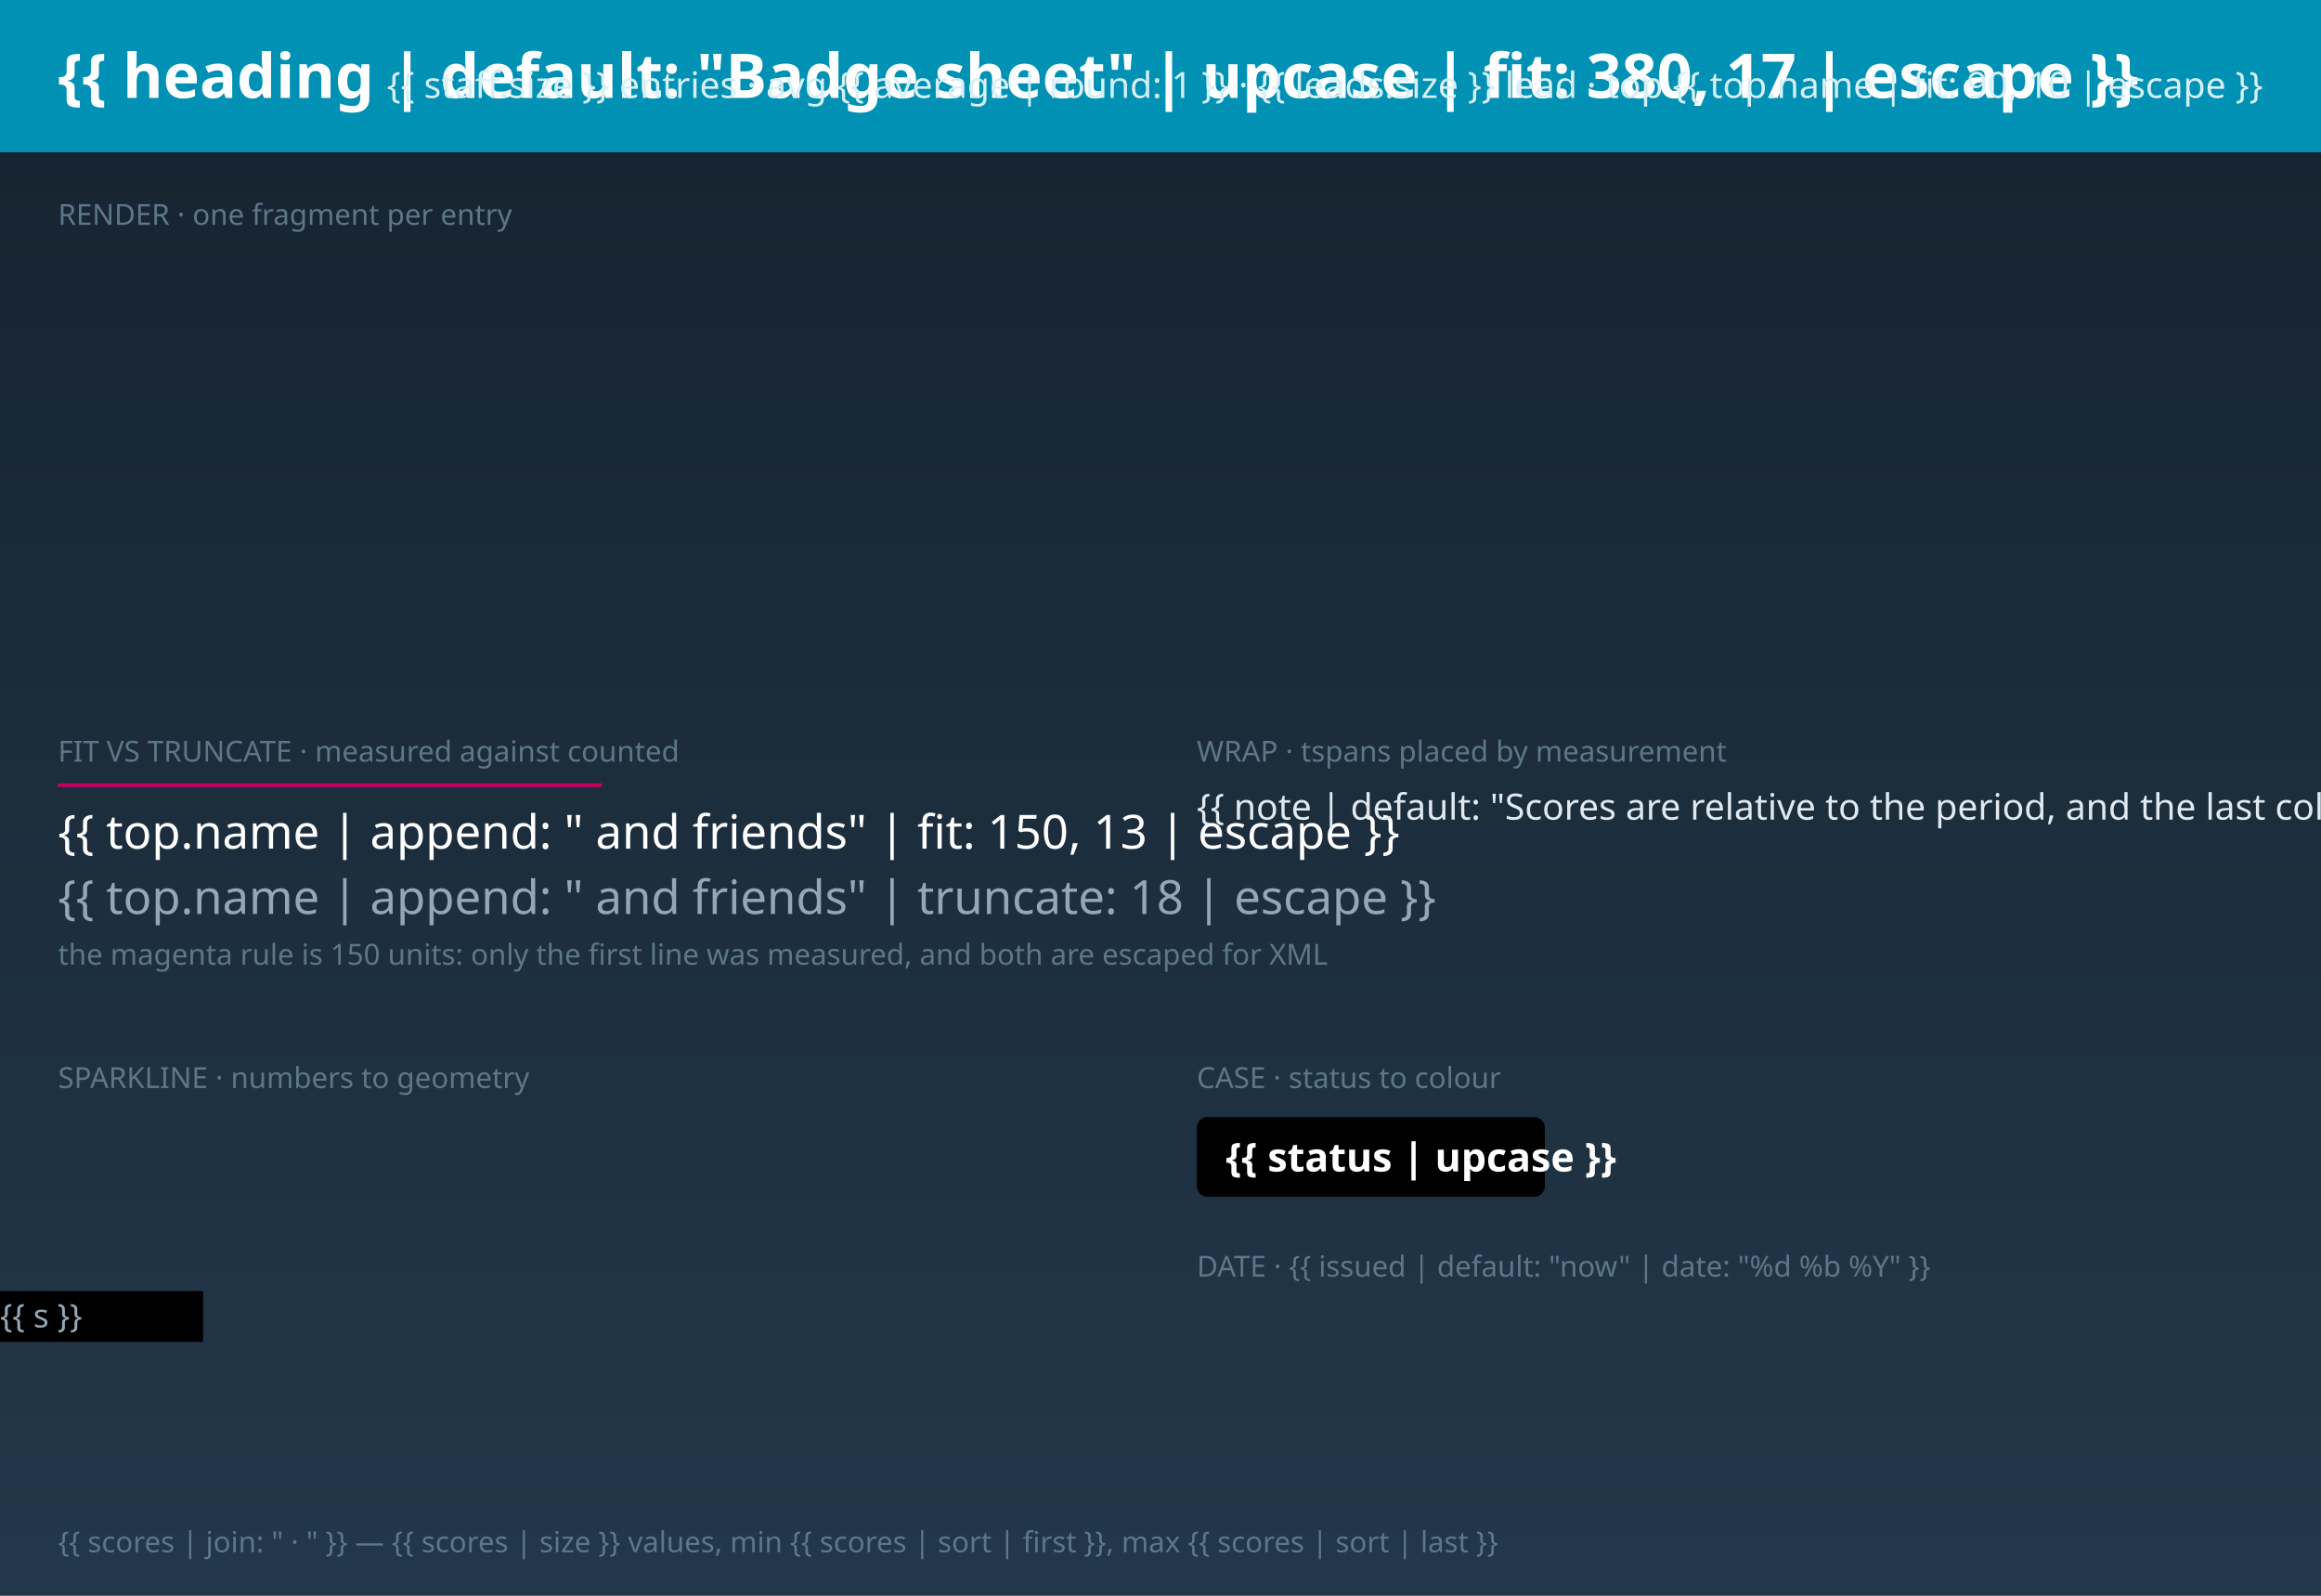
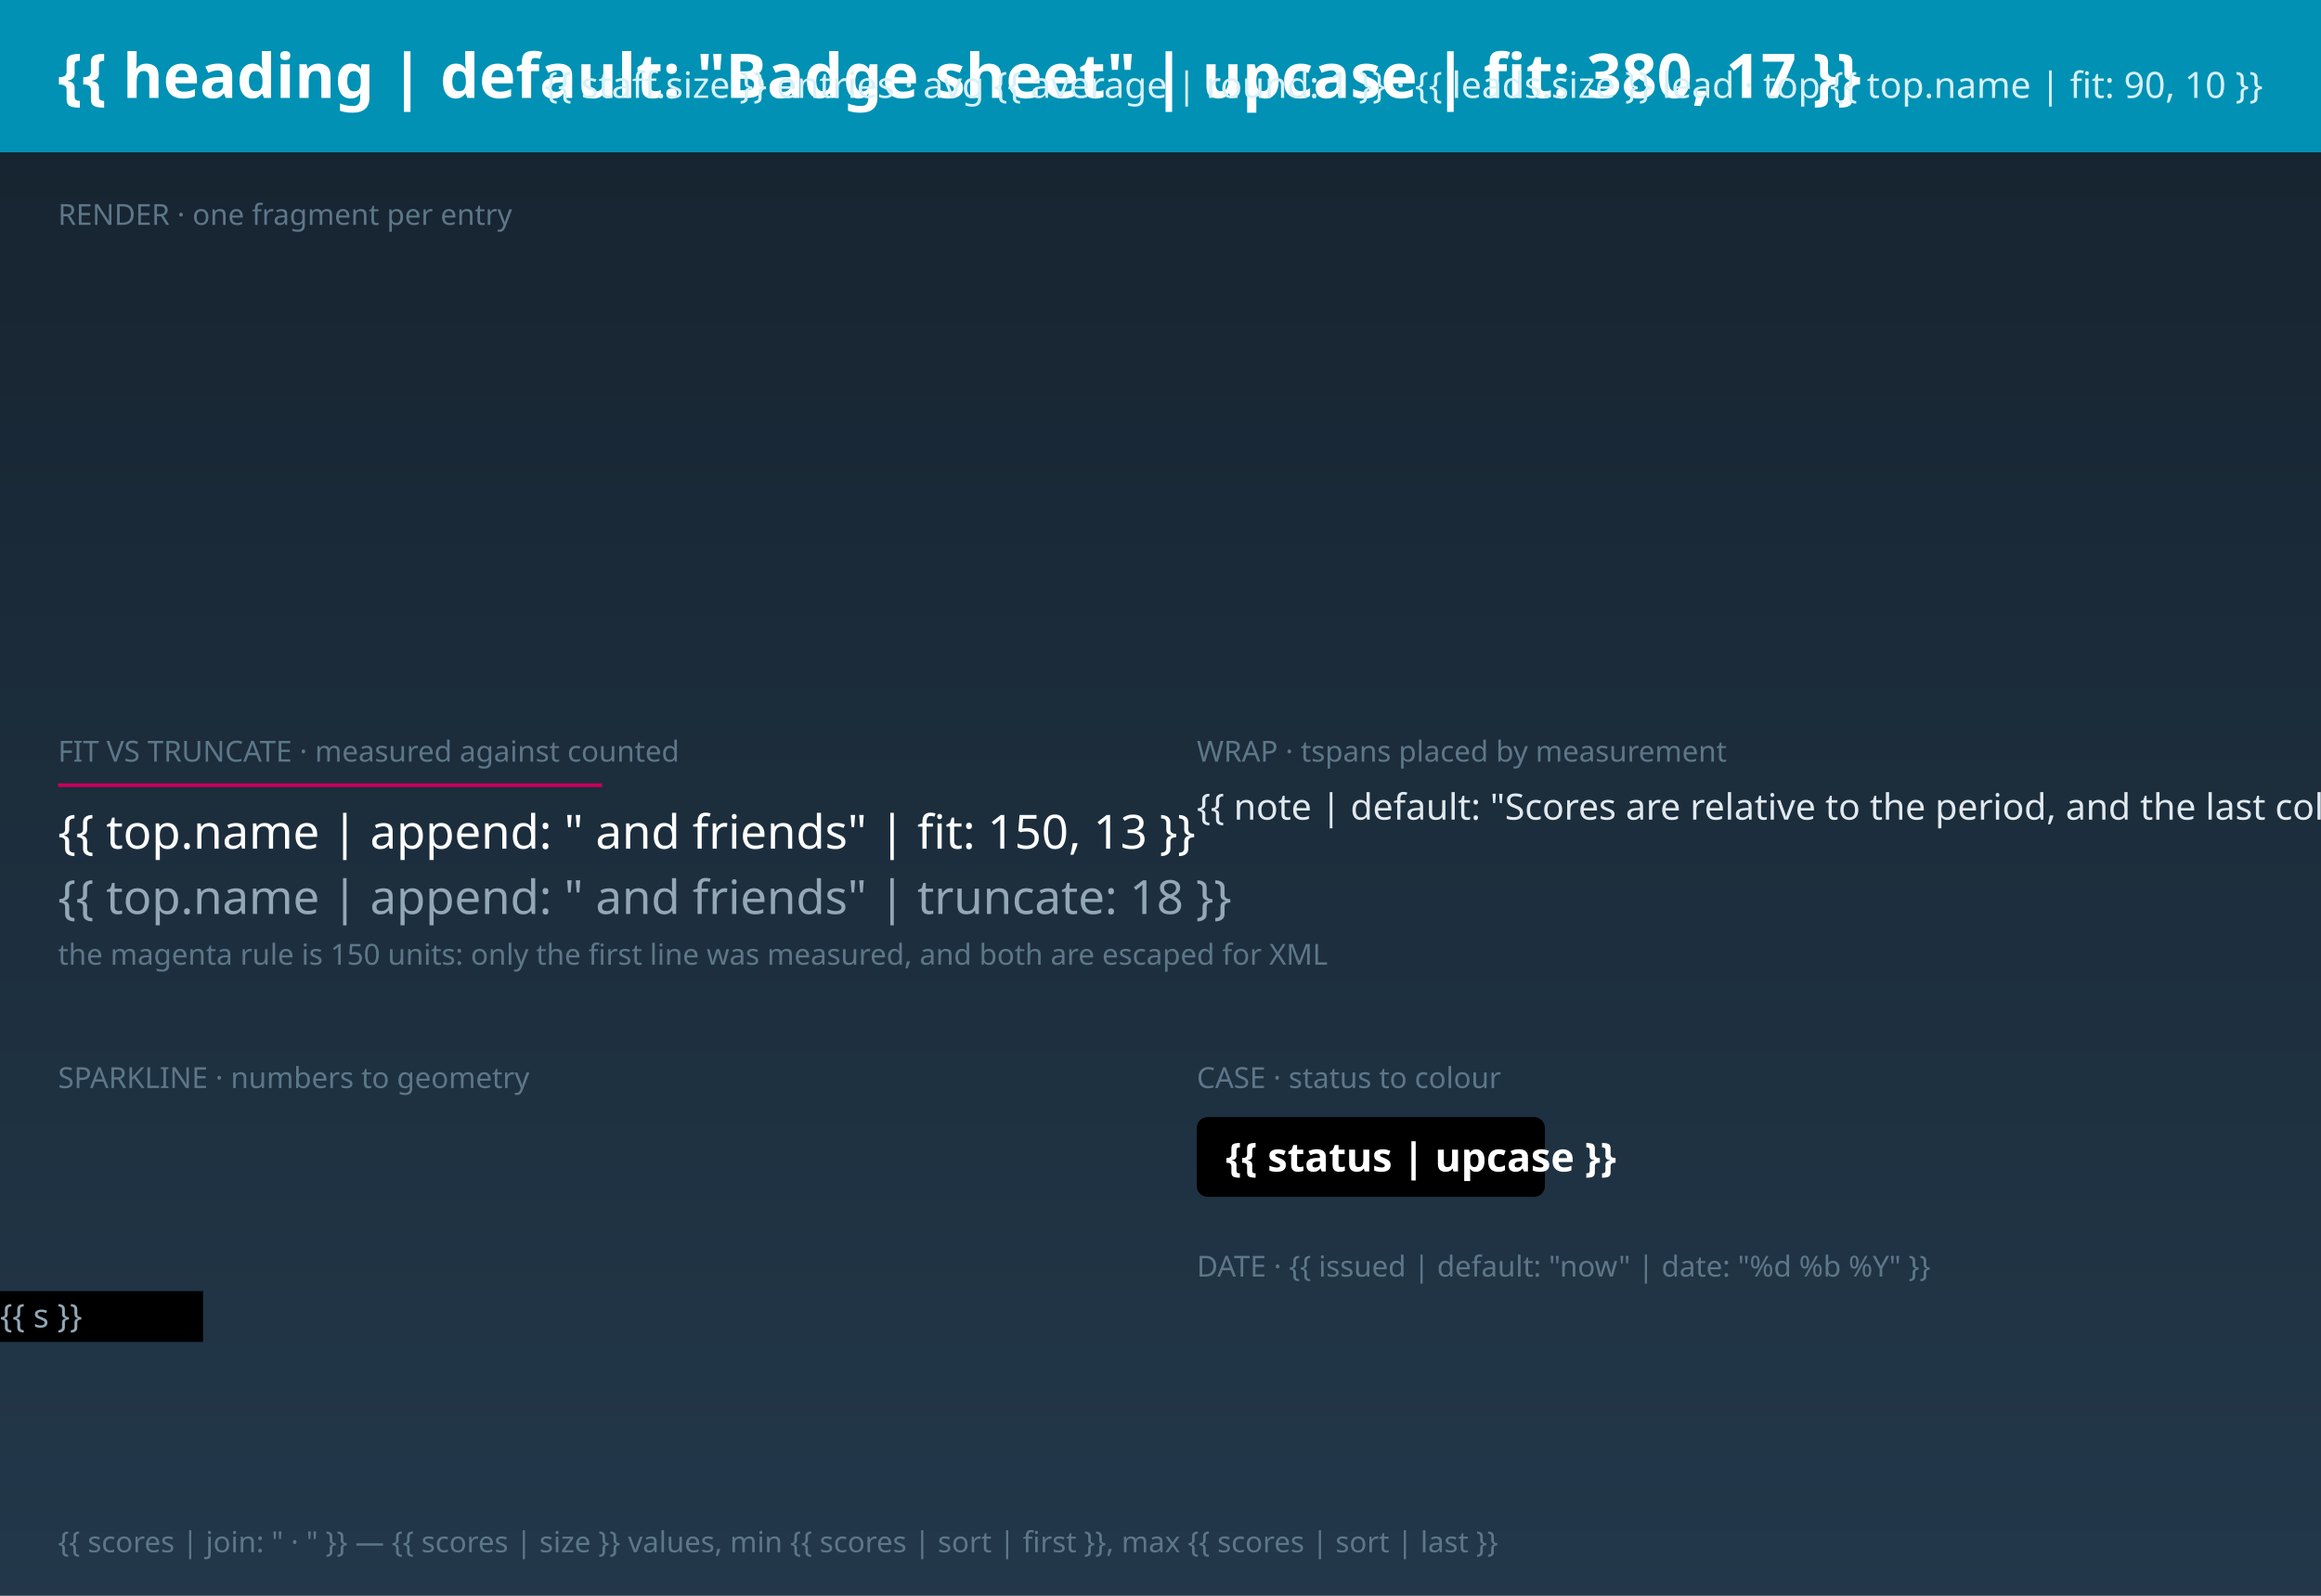
<svg xmlns="http://www.w3.org/2000/svg" width="640" height="440" viewBox="0 0 640 440">
  <defs>
    <linearGradient id="sky" x1="0" y1="0" x2="0" y2="1">
      <stop offset="0" stop-color="#16222e" />
      <stop offset="1" stop-color="#22384a" />
    </linearGradient>
  </defs>
  <rect width="640" height="440" fill="url(#sky)" />

  {% assign scores = staff | map: "score" %}
  {% assign leads = staff | where: "lead", true %}
  {% assign average = scores | sum | divided_by: staff.size %}
  {% assign top = staff | sort: "score" | reverse | first %}

  
  <rect width="640" height="42" fill="#0091b4" />
-   <text x="16" y="27" font-family="sans-serif" font-size="17" font-weight="700" fill="#fff">{{ heading | default: "Badge sheet" | upcase | fit: 380, 17 | escape }}</text>
-   <text x="624" y="27" text-anchor="end" font-family="sans-serif" font-size="10" fill="#d7f0f8">{{ staff.size }} entries · avg {{ average | round: 1 }} · {{ leads.size }} lead · top {{ top.name | fit: 90, 10 | escape }}</text>
+   <text x="16" y="27" font-family="sans-serif" font-size="17" font-weight="700" fill="#fff">{{ heading | default: "Badge sheet" | upcase | fit: 380, 17 }}</text>
+   <text x="624" y="27" text-anchor="end" font-family="sans-serif" font-size="10" fill="#d7f0f8">{{ staff.size }} entries · avg {{ average | round: 1 }} · {{ leads.size }} lead · top {{ top.name | fit: 90, 10 }}</text>
  <text x="16" y="62" font-family="sans-serif" font-size="8" fill="#5d7789">RENDER · one fragment per entry</text>
  {% for row in staff %}
    {% assign col = forloop.index0 | modulo: 2 %}
    {% comment %}liquidjs divides as floats, so round the row down.{% endcomment %}
    {% assign line = forloop.index0 | divided_by: 2 | floor %}
    {% comment %}
      A filter cannot go in a tag argument: `x: col | times: 306, y: 70` reads
      `y: 70` as a second argument to `times`. Assign first, pass the name.
    {% endcomment %}
    {% assign bx = col | times: 306 | plus: 16 %}
    {% assign by = line | times: 56 | plus: 70 %}
    {% render "badge.svg", x: bx, y: by, name: row.name, code: row.dept.code,
        score: row.score, lead: row.lead, trend: row.trend %}
  {% endfor %}

  
  <text x="16" y="210" font-family="sans-serif" font-size="8" fill="#5d7789">FIT VS TRUNCATE · measured against counted</text>
  <rect x="16" y="216" width="150" height="1" fill="#c8005e" />
-   <text x="16" y="234" font-family="sans-serif" font-size="13" fill="#fff">{{ top.name | append: " and friends" | fit: 150, 13 | escape }}</text>
-   <text x="16" y="252" font-family="sans-serif" font-size="13" fill="#93a7b6">{{ top.name | append: " and friends" | truncate: 18 | escape }}</text>
+   <text x="16" y="234" font-family="sans-serif" font-size="13" fill="#fff">{{ top.name | append: " and friends" | fit: 150, 13 }}</text>
+   <text x="16" y="252" font-family="sans-serif" font-size="13" fill="#93a7b6">{{ top.name | append: " and friends" | truncate: 18 }}</text>
  <text x="16" y="266" font-family="sans-serif" font-size="8" fill="#5d7789">the magenta rule is 150 units: only the first line was measured, and both are escaped for XML</text>
  <text x="330" y="210" font-family="sans-serif" font-size="8" fill="#5d7789">WRAP · tspans placed by measurement</text>
-   <text transform="translate(330 226)" font-family="sans-serif" font-size="10" fill="#e0e9ef">{{ note | default: "Scores are relative to the period, and the last column is the one that counts." | wrap: 280, 10, 13 }}</text>
+   <text transform="translate(330 226)" font-family="sans-serif" font-size="10" fill="#e0e9ef">{{ note | default: "Scores are relative to the period, and the last column is the one that counts." | wrap: 280, 10, 13 | raw }}</text>
  <text x="16" y="300" font-family="sans-serif" font-size="8" fill="#5d7789">SPARKLINE · numbers to geometry</text>
  <polyline points="{{ scores | sparkline: 240, 40 }}" transform="translate(16 310)" fill="none" stroke="#85bf5d" stroke-width="1.5" />
  {% for s in scores %}
  <rect x="{{ forloop.index0 | times: 60 | plus: 16 }}" y="356" width="56" height="14" fill="{% cycle '#ffffff14', '#ffffff08' %}" />
  <text x="{{ forloop.index0 | times: 60 | plus: 20 }}" y="366" font-family="sans-serif" font-size="9" fill="#93a7b6">{{ s }}</text>
  {% endfor %}

  
  <text x="330" y="300" font-family="sans-serif" font-size="8" fill="#5d7789">CASE · status to colour</text>
  {% assign status = state | default: "review" %}
  <rect x="330" y="308" width="96" height="22" rx="3" fill="{% case status %}{% when 'shipped' %}#85bf5d{% when 'review' %}#a8630a{% when 'blocked' %}#c8005e{% else %}#5d7789{% endcase %}" />
  <text x="338" y="323" font-family="sans-serif" font-size="11" font-weight="700" fill="#fff">{{ status | upcase }}</text>
  <text x="330" y="352" font-family="sans-serif" font-size="8" fill="#5d7789">DATE · {{ issued | default: "now" | date: "%d %b %Y" }}</text>
-   <svg id="qr" x="560" y="356" width="64" height="64">{{ link | default: "https://github.com/linebender/resvg" | qr: '#ffffff', '#00000000' }}</svg>
+   <svg id="qr" x="560" y="356" width="64" height="64">{{ link | default: "https://github.com/linebender/resvg" | qr: '#ffffff', '#00000000' | raw }}</svg>
  <text x="16" y="428" font-family="sans-serif" font-size="8" fill="#5d7789">{{ scores | join: " · " }} — {{ scores | size }} values, min {{ scores | sort | first }}, max {{ scores | sort | last }}</text>
</svg>
